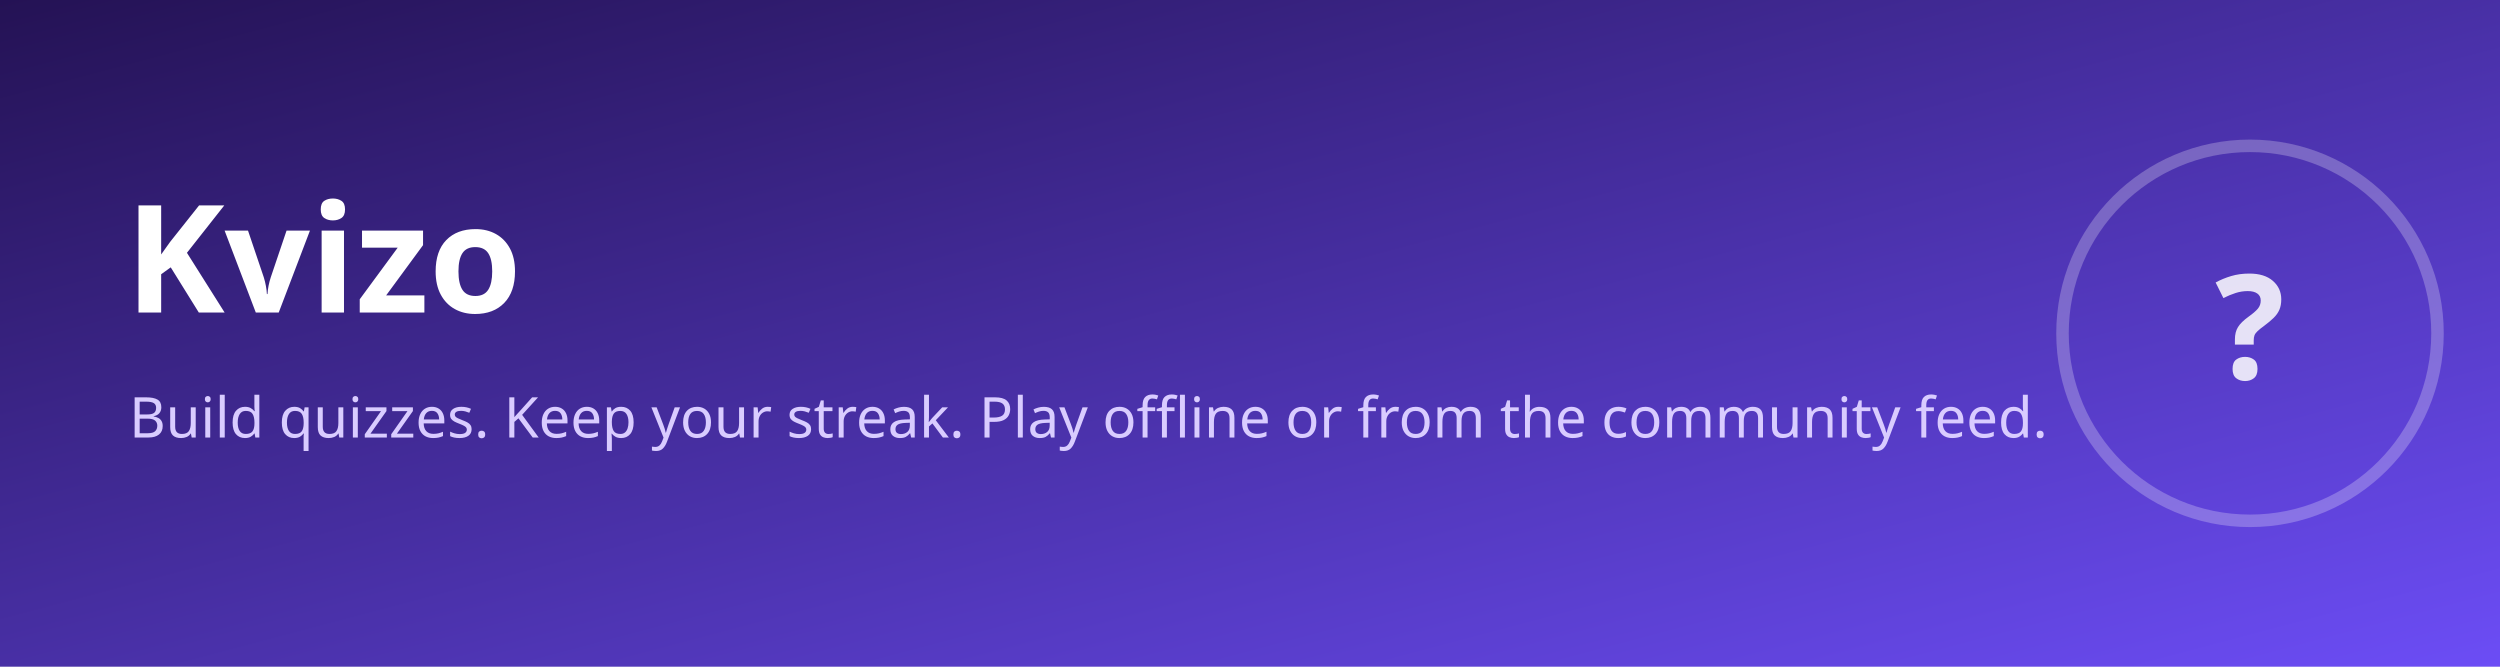
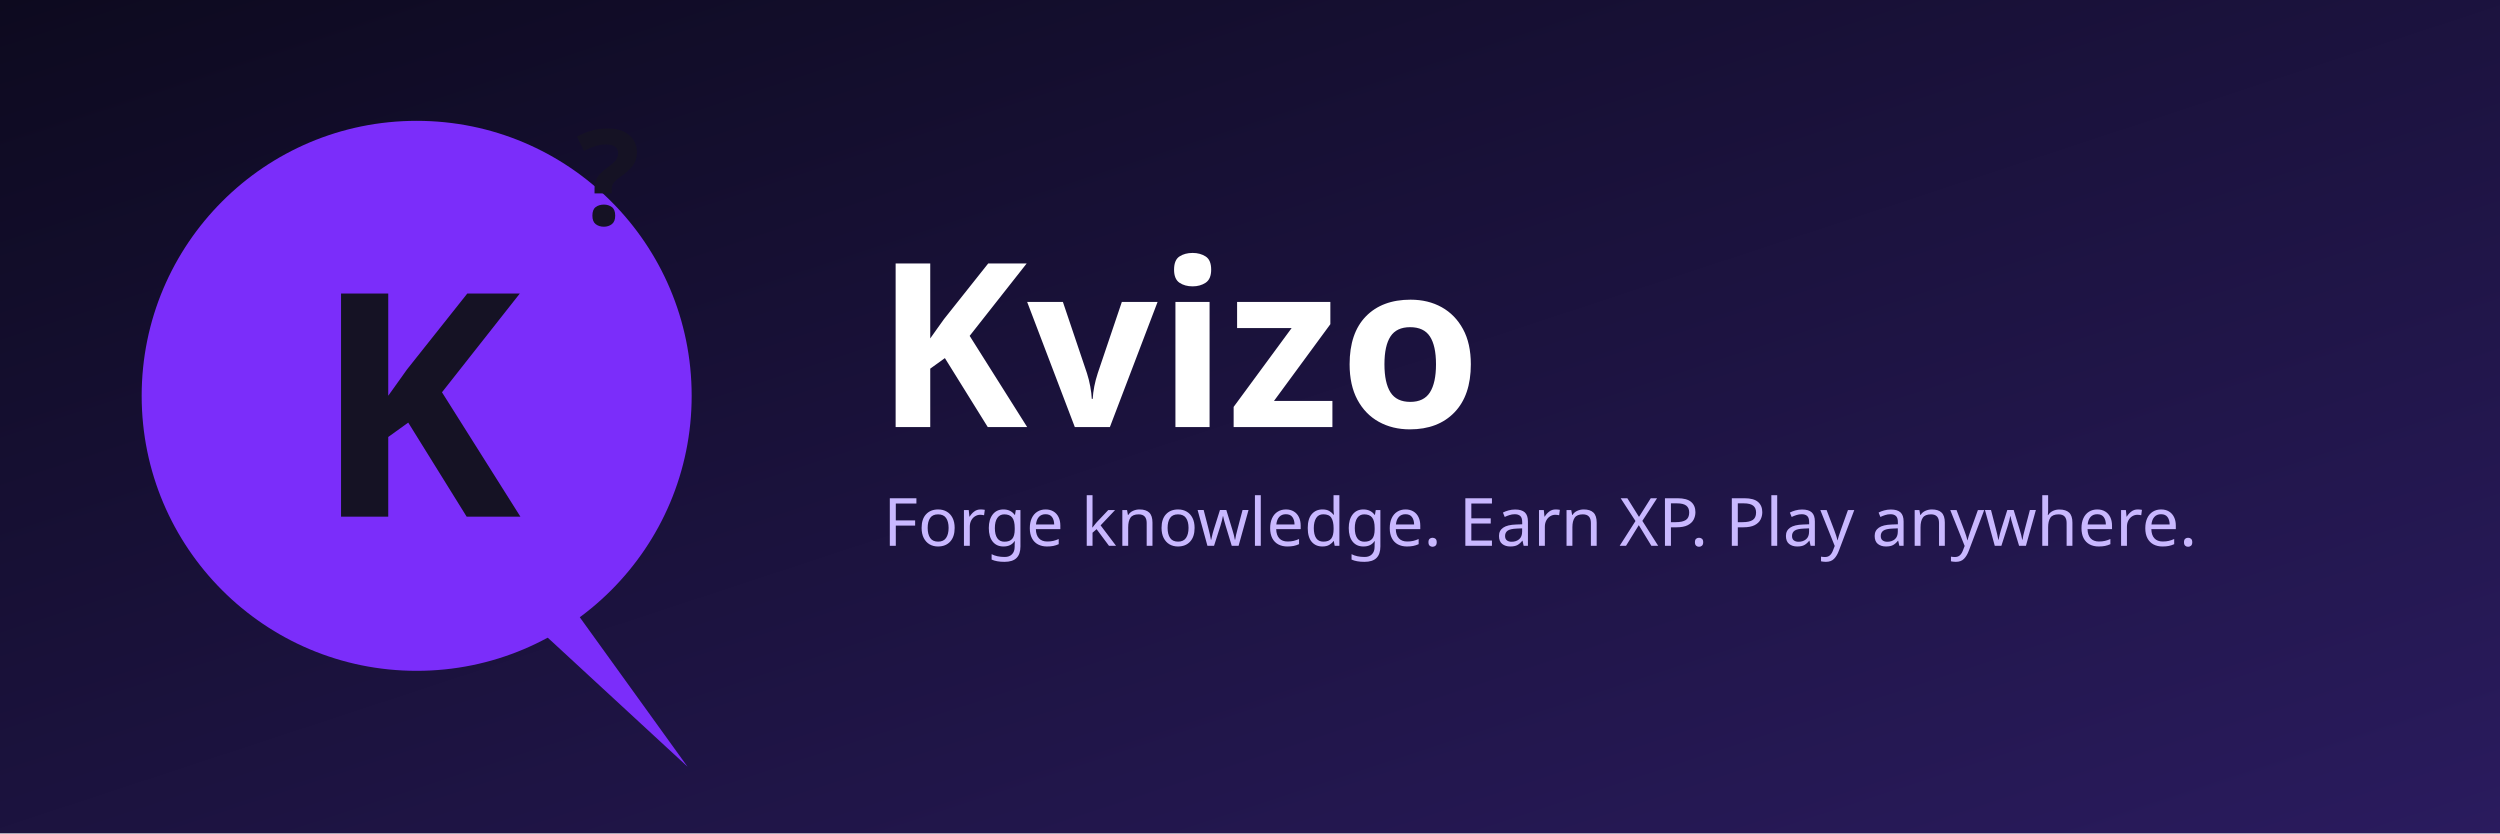
- <svg xmlns="http://www.w3.org/2000/svg" viewBox="0 0 1200 320" width="1200" height="320">
+ <svg xmlns="http://www.w3.org/2000/svg" viewBox="0 0 1200 400" width="1200" height="400">
  <defs>
-     <linearGradient id="g" x1="0" y1="0" x2="1" y2="1">
-       <stop offset="0" stop-color="#241254" />
-       <stop offset="1" stop-color="#6C4DF6" />
+     <linearGradient id="bg" x1="0" y1="0" x2="1" y2="1">
+       <stop offset="0" stop-color="#0d0a1f" />
+       <stop offset="1" stop-color="#2a1b5e" />
    </linearGradient>
  </defs>
-   <rect width="1200" height="320" fill="url(#g)" />
-   <text x="60" y="150" font-family="Segoe UI, system-ui, sans-serif" font-size="72" font-weight="800" fill="#ffffff">Kvizo</text>
-   <text x="62" y="210" font-family="Segoe UI, system-ui, sans-serif" font-size="27" fill="#d9ccff">Build quizzes. Keep your streak. Play offline or from the community feed.</text>
-   <circle cx="1080" cy="160" r="90" fill="none" stroke="#ffffff" stroke-opacity="0.25" stroke-width="6" />
-   <text x="1080" y="182" text-anchor="middle" font-family="Segoe UI, system-ui, sans-serif" font-size="70" font-weight="700" fill="#ffffff" fill-opacity="0.85">?</text>
+   <rect width="1200" height="400" fill="url(#bg)" />
+   <polygon points="252,296 330,368 268,282" fill="#7B2DFA" />
+   <circle cx="200" cy="190" r="132" fill="#7B2DFA" />
+   <text x="200" y="248" text-anchor="middle" font-family="system-ui, sans-serif" font-size="150" font-weight="900" fill="#151224">K</text>
+   <text x="292" y="108" text-anchor="middle" font-family="system-ui, sans-serif" font-size="64" font-weight="800" fill="#151224">?</text>
+   <text x="420" y="205" font-family="system-ui, sans-serif" font-size="110" font-weight="800" fill="#ffffff">Kvizo</text>
+   <text x="424" y="262" font-family="system-ui, sans-serif" font-size="32" fill="#c9b8ff">Forge knowledge. Earn XP. Play anywhere.</text>
</svg>
